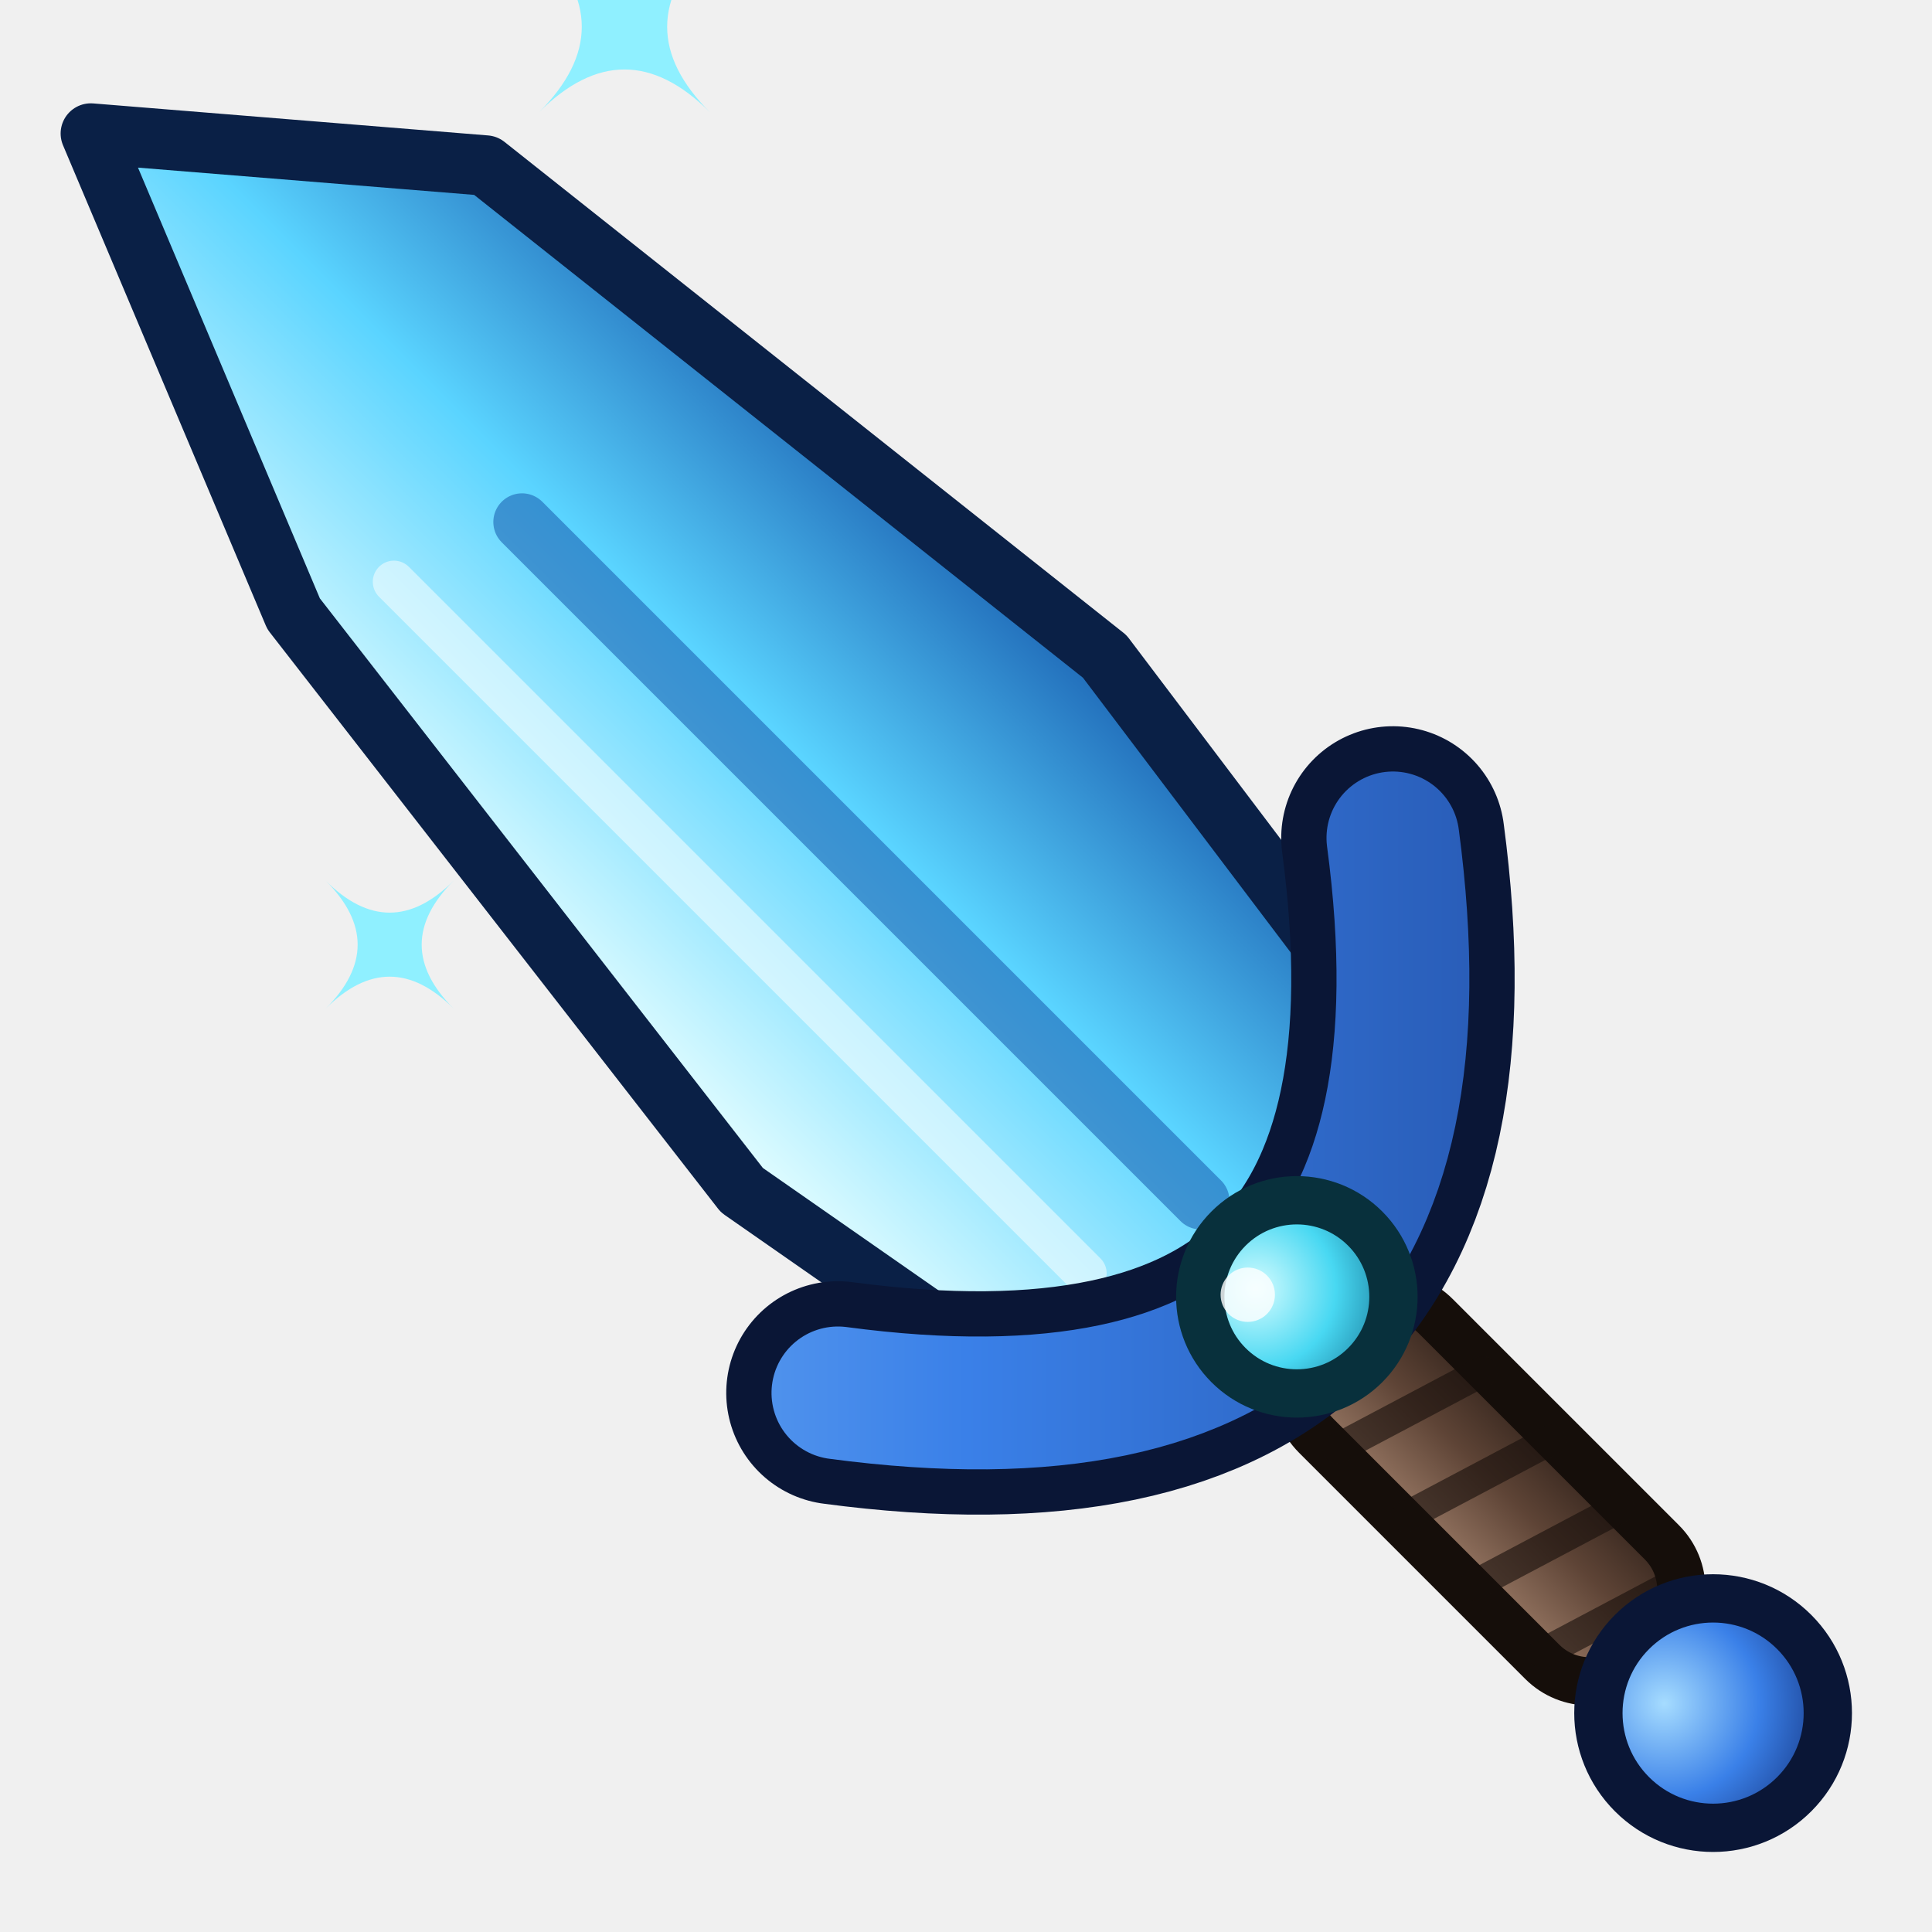
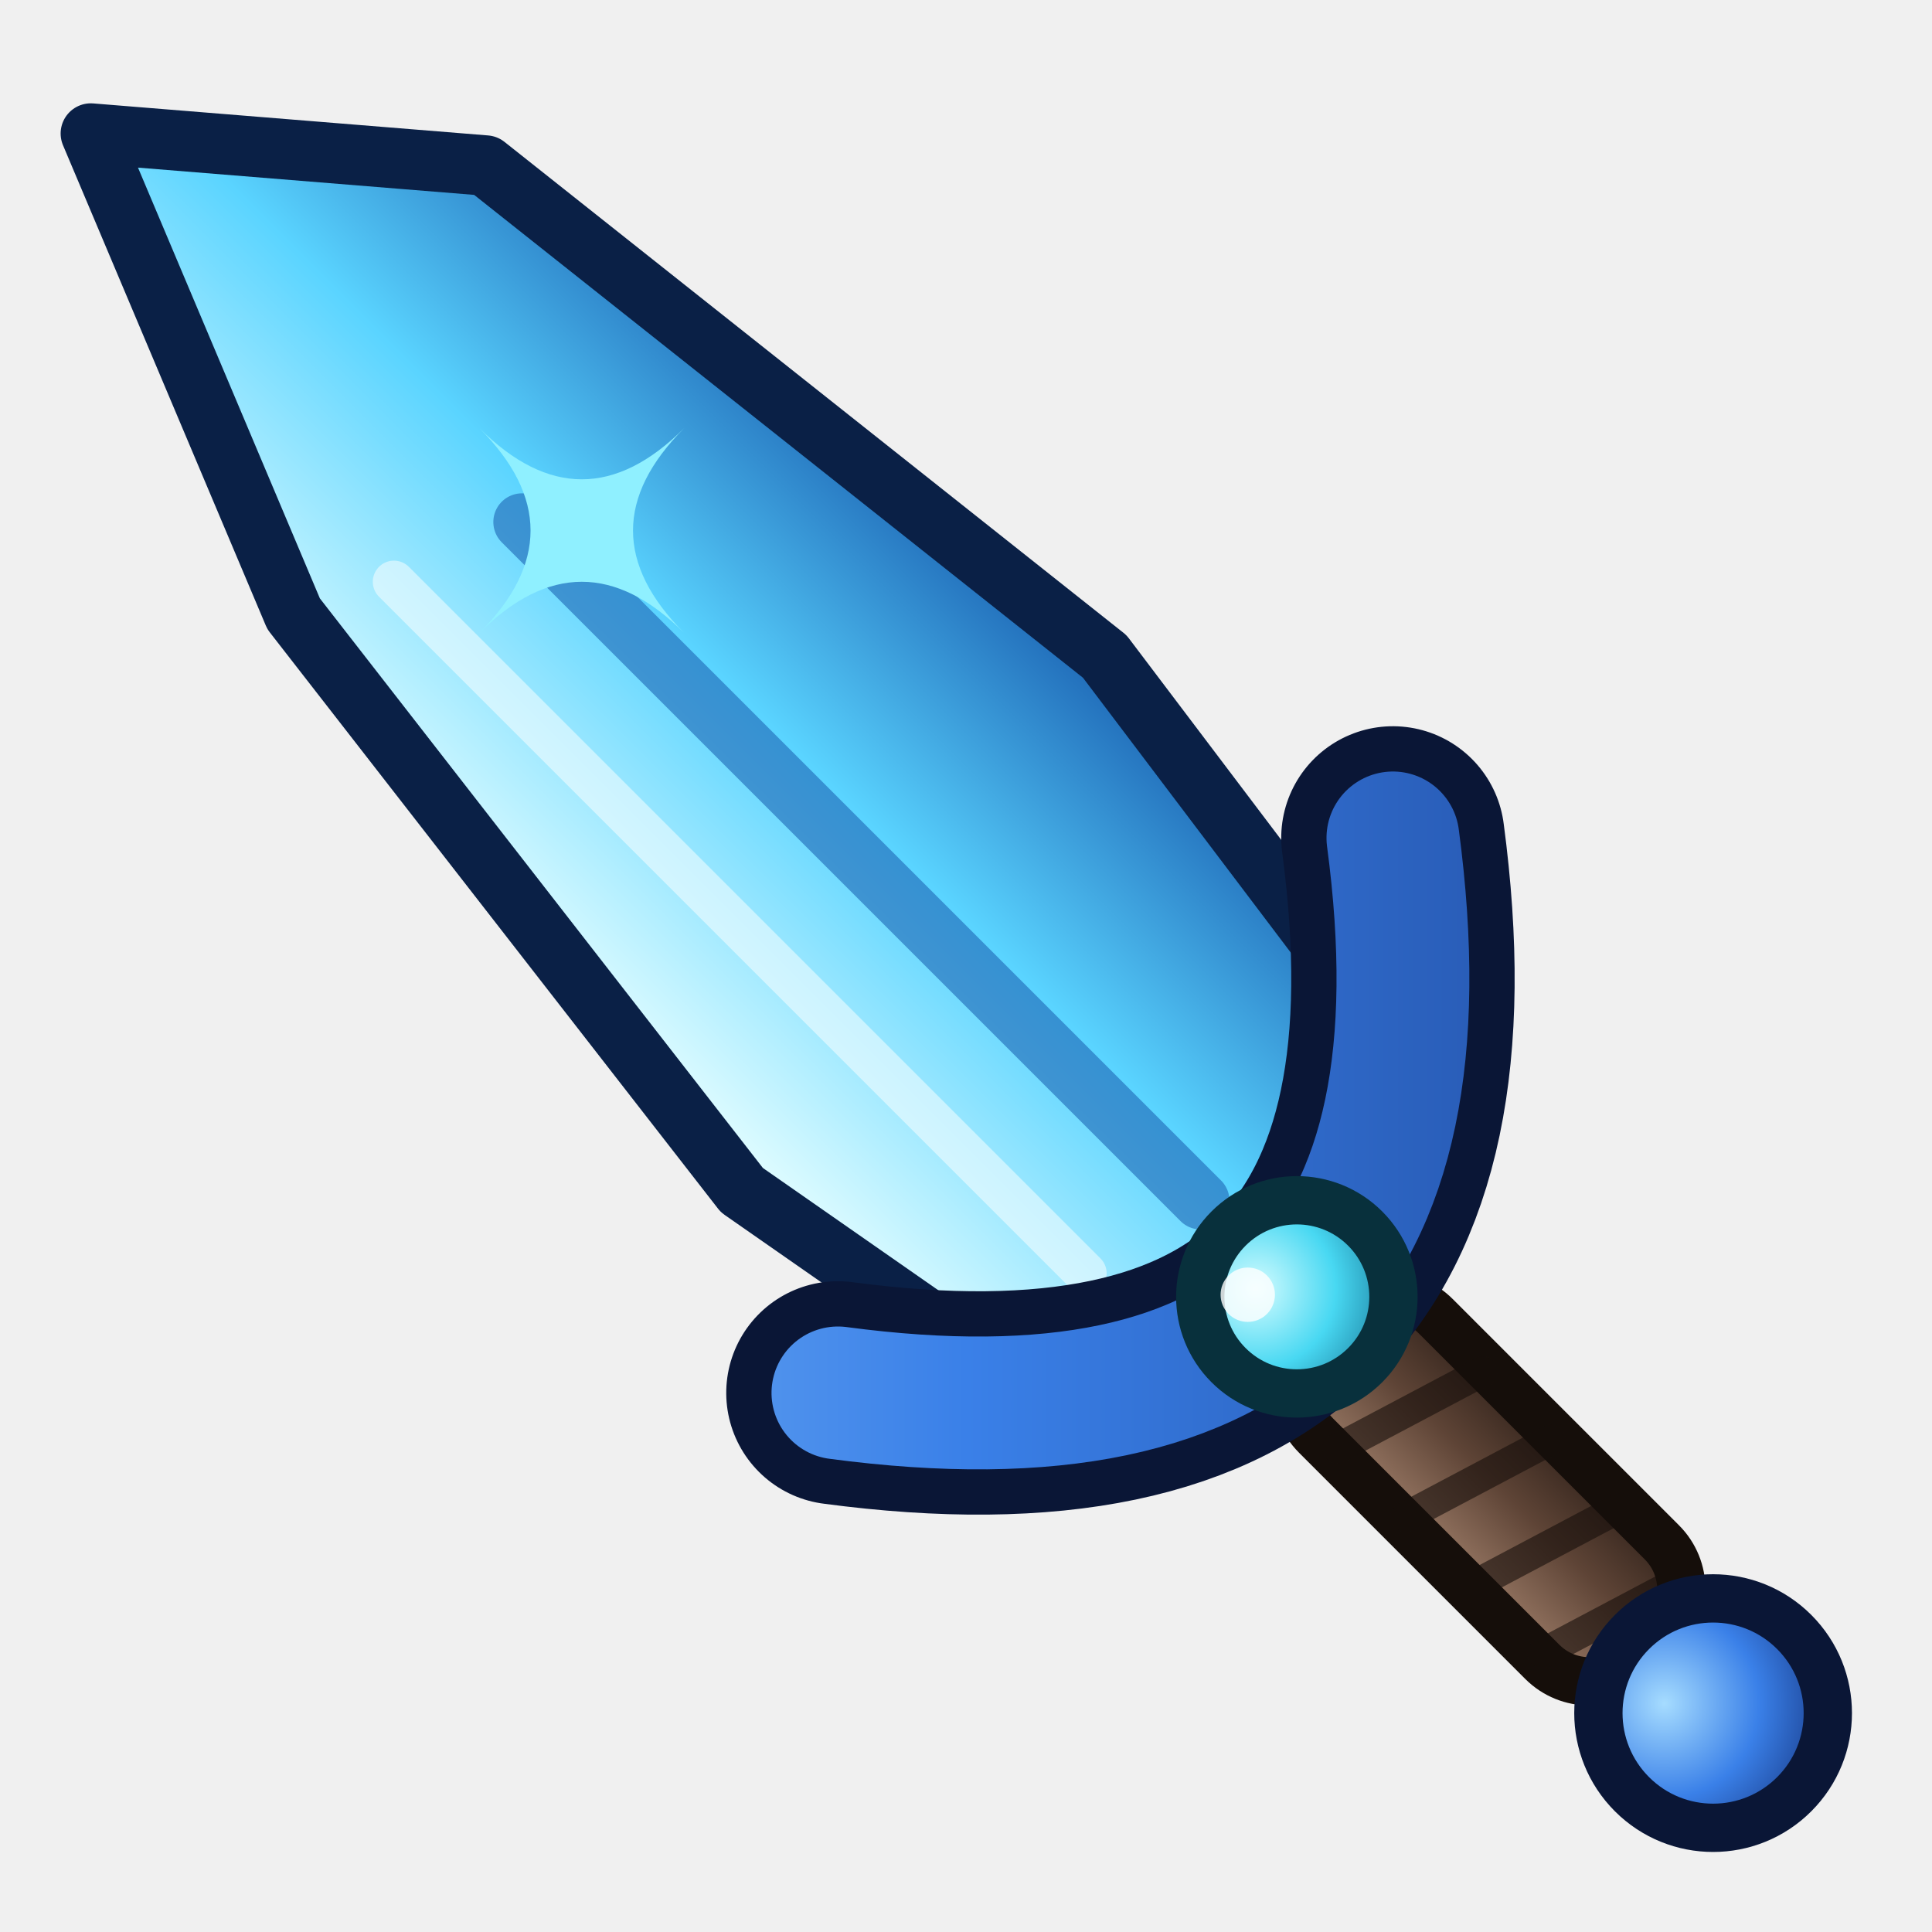
<svg xmlns="http://www.w3.org/2000/svg" data-generated="modern_icons.py" viewBox="0 0 64 64">
  <defs>
    <linearGradient id="g1" x1="0" y1="0" x2="1" y2="0">
      <stop offset="0" stop-color="#eaffff" />
      <stop offset=".55" stop-color="#5ad4ff" />
      <stop offset="1" stop-color="#1c64b4" />
    </linearGradient>
    <linearGradient id="g2" x1="0" y1="0" x2="1" y2="0">
      <stop offset="0" stop-color="#9a7a66" />
      <stop offset=".55" stop-color="#5e4436" />
      <stop offset="1" stop-color="#35251d" />
    </linearGradient>
    <radialGradient id="g3" cx="0.38" cy="0.32" r="0.75">
      <stop offset="0" stop-color="#a6dcff" />
      <stop offset=".55" stop-color="#3a80e8" />
      <stop offset="1" stop-color="#183a88" />
    </radialGradient>
    <linearGradient id="g4" gradientUnits="userSpaceOnUse" x1="8" y1="8" x2="56" y2="56">
      <stop offset="0" stop-color="#a6dcff" />
      <stop offset=".5" stop-color="#3a80e8" />
      <stop offset="1" stop-color="#183a88" />
    </linearGradient>
    <radialGradient id="g5" cx="0.38" cy="0.32" r="0.75">
      <stop offset="0" stop-color="#d4fcff" />
      <stop offset=".55" stop-color="#48d8f2" />
      <stop offset="1" stop-color="#1a7c9c" />
    </radialGradient>
  </defs>
  <g transform="rotate(-45 32 32)">
    <path d="M24 46 L21.5 32 L24.5 8 L31 -8 L39.5 2 L42.5 28 L40 46 Z" fill="url(#g1)" stroke="#0a2046" stroke-width="2" stroke-linejoin="round" stroke-linecap="round" />
    <path d="M32 43 L32 11.2" fill="none" stroke="#1c64b4" stroke-width="1.9" stroke-linecap="round" stroke-linejoin="round" opacity="0.6" />
    <path d="M27.6 42 L27.6 9.6" fill="none" stroke="#ffffff" stroke-width="1.4" stroke-linecap="round" stroke-linejoin="round" opacity="0.5" />
-     <path d="M46 -2 Q46 2 50 2 Q46 2 46 6 Q46 2 42 2 Q46 2 46 -2 Z" fill="#8ff0ff" />
-     <path d="M19 15 Q19 18 22 18 Q19 18 19 21 Q19 18 16 18 Q19 18 19 15 Z" fill="#8ff0ff" />
+     <path d="M33.2 8 Q33.2 12.8 38 12.8 Q33.2 12.8 33.2 17.6 Q33.2 12.8 28.4 12.8 Q33.2 12.8 33.2 8 Z" fill="#8ff0ff" />
    <rect x="29.2" y="49" width="5.6" height="15" rx="2.2" fill="url(#g2)" stroke="#150e0a" stroke-width="1.6" />
    <path d="M29.4 52 L34.6 53.6" fill="none" stroke="#150e0a" stroke-width="1" stroke-linecap="round" stroke-linejoin="round" opacity="0.6" />
    <path d="M29.4 55.2 L34.6 56.8" fill="none" stroke="#150e0a" stroke-width="1" stroke-linecap="round" stroke-linejoin="round" opacity="0.6" />
    <path d="M29.4 58.4 L34.6 60" fill="none" stroke="#150e0a" stroke-width="1" stroke-linecap="round" stroke-linejoin="round" opacity="0.6" />
    <path d="M29.4 61.6 L34.6 63.2" fill="none" stroke="#150e0a" stroke-width="1" stroke-linecap="round" stroke-linejoin="round" opacity="0.6" />
    <circle cx="32" cy="67" r="3.8" fill="url(#g3)" stroke="#0a1636" stroke-width="1.6" />
    <path d="M19 39 Q32 56 45 39" fill="none" stroke="#0a1636" stroke-width="7.4" stroke-linecap="round" stroke-linejoin="round" />
    <path d="M19 39 Q32 56 45 39" fill="none" stroke="url(#g4)" stroke-width="4.4" stroke-linecap="round" stroke-linejoin="round" />
    <circle cx="32" cy="47.5" r="3.2" fill="url(#g5)" stroke="#08303c" stroke-width="1.6" />
    <circle cx="30.9" cy="46.3" r="0.9" fill="#ffffff" opacity="0.8" />
  </g>
</svg>
